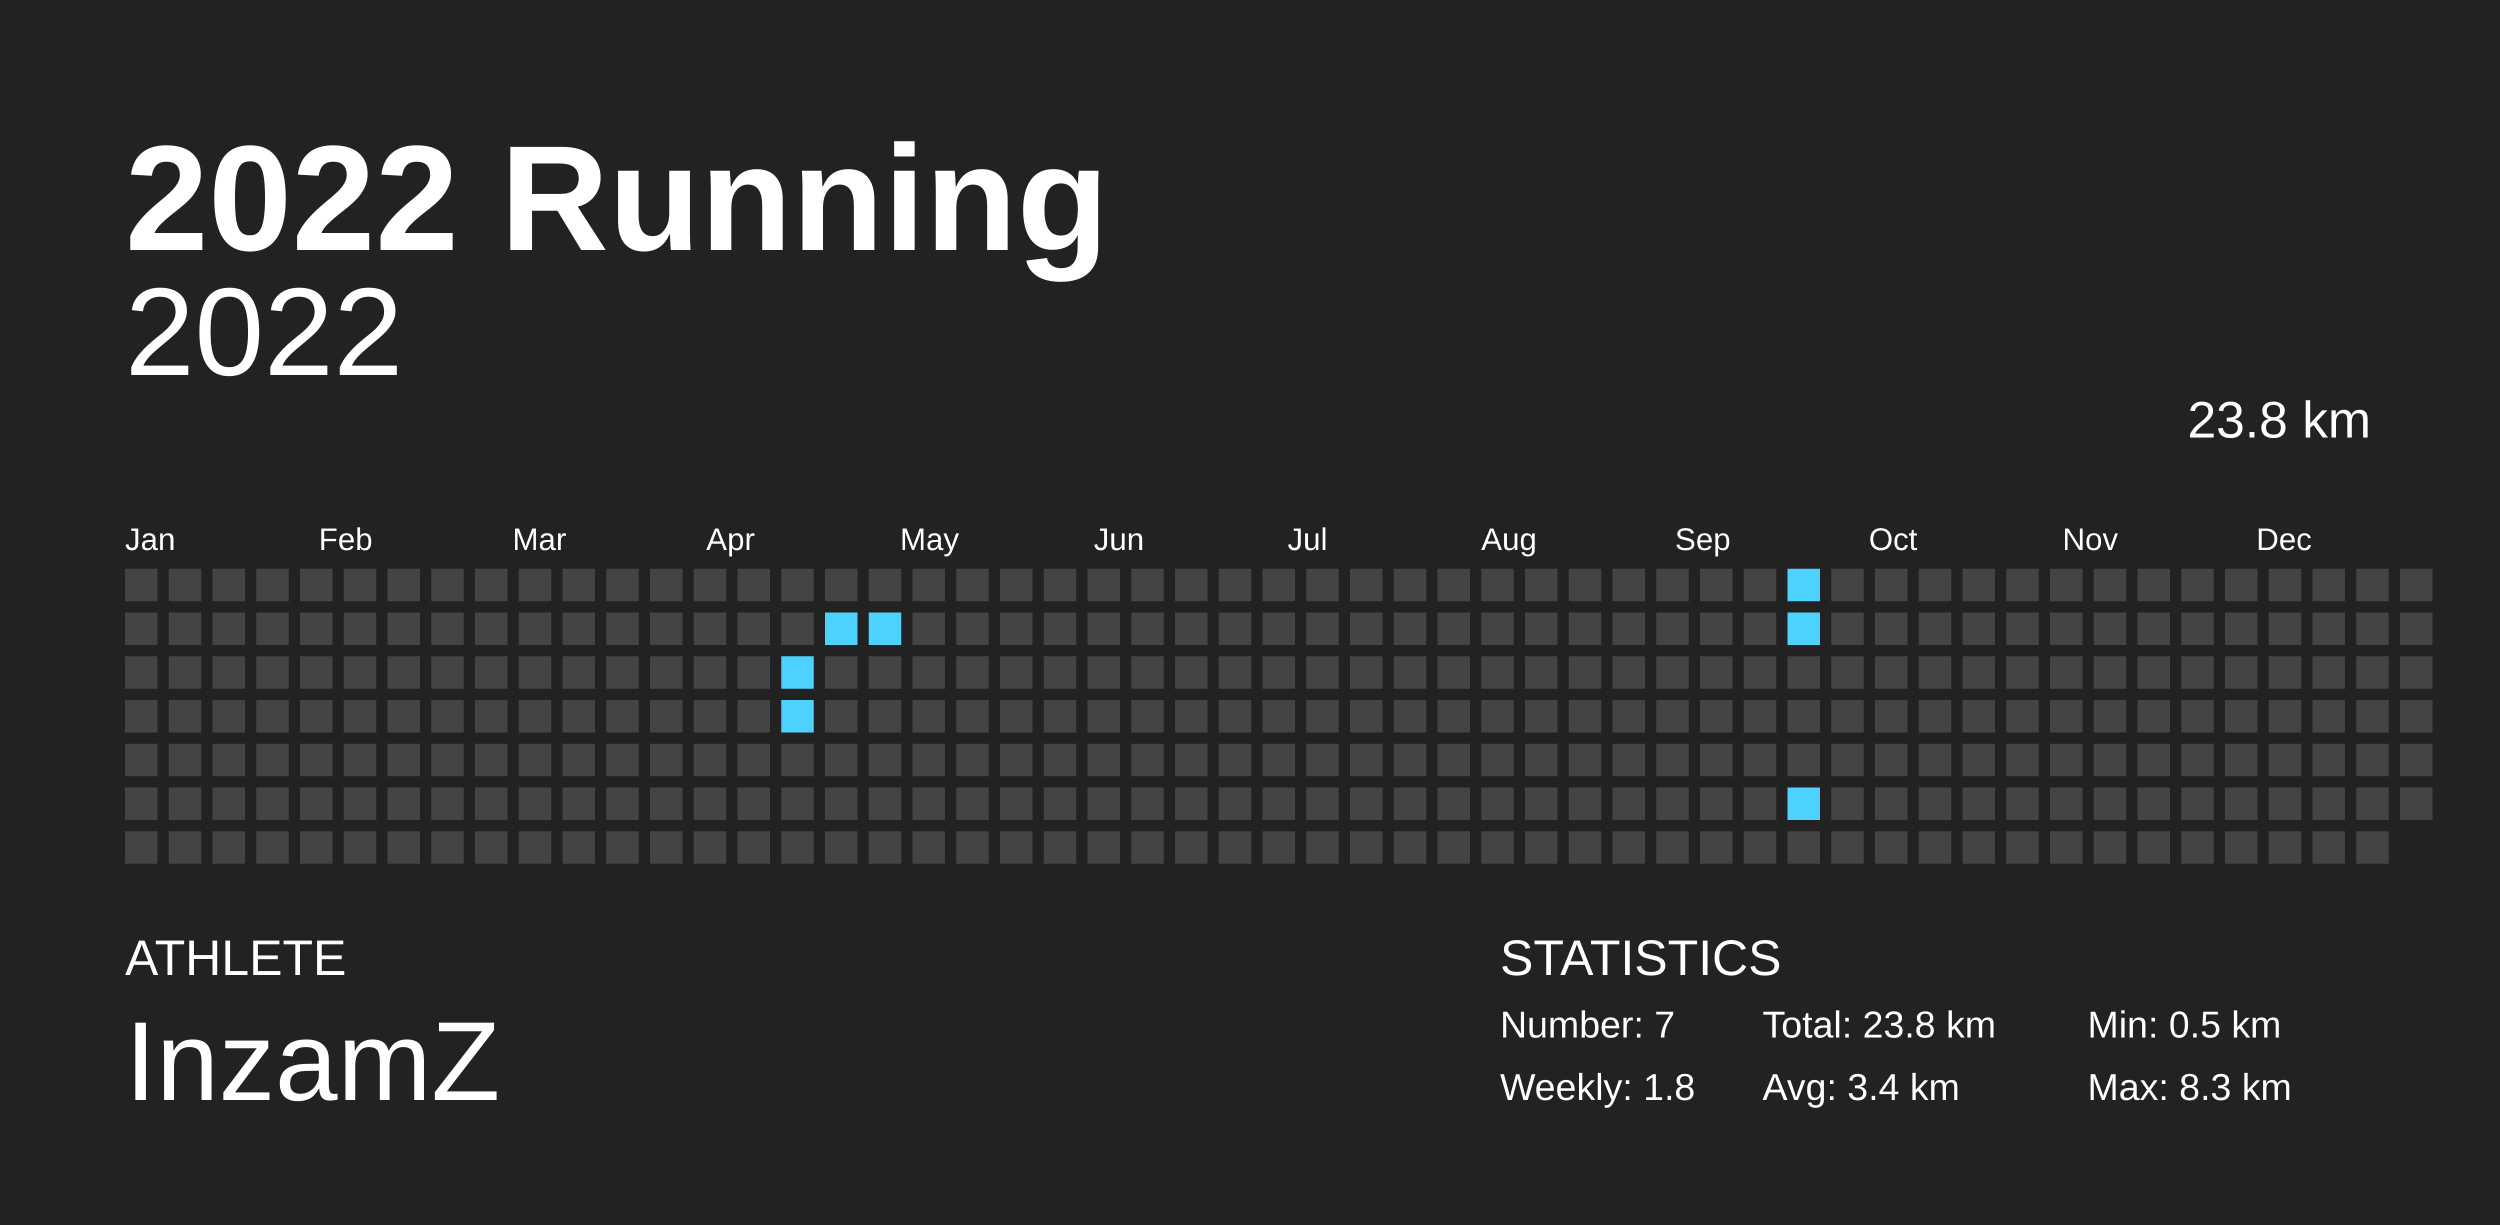
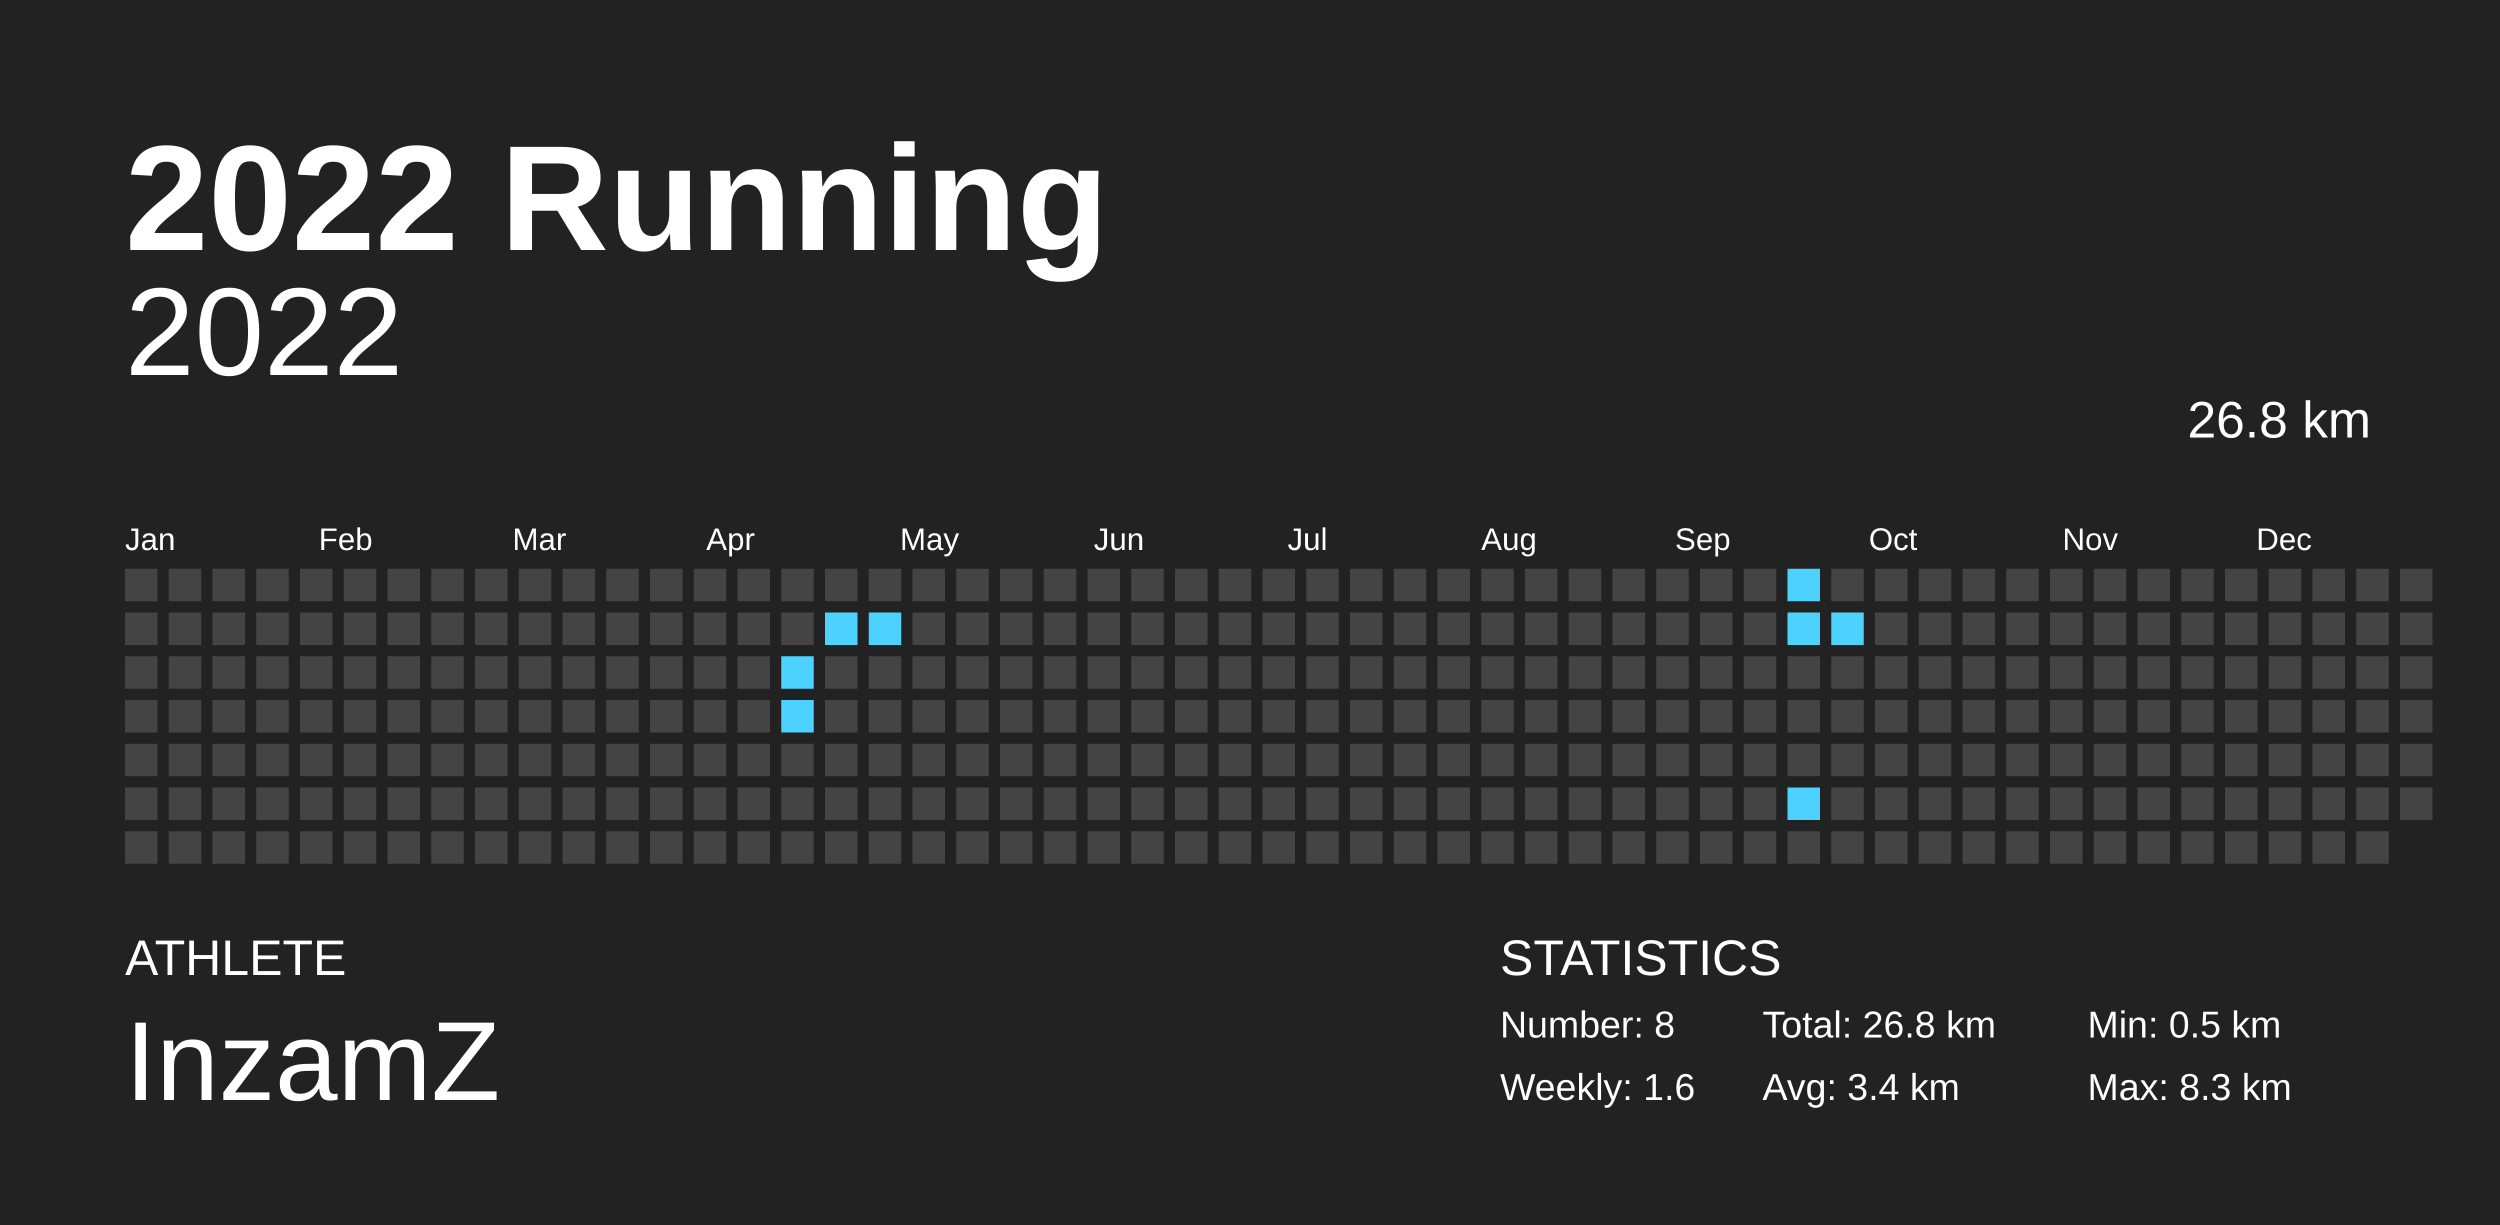
<svg xmlns="http://www.w3.org/2000/svg" baseProfile="full" height="98mm" version="1.1" viewBox="0,0,200,98" width="200mm">
  <defs />
  <rect fill="#222222" height="98" width="200" x="0" y="0" />
  <text fill="#FFFFFF" style="font-size:12px; font-family:Arial; font-weight:bold;" x="10" y="20">2022 Running</text>
  <text fill="#FFFFFF" style="font-size:4px; font-family:Arial" x="10" y="78">ATHLETE</text>
  <text fill="#FFFFFF" style="font-size:9px; font-family:Arial" x="10" y="88">InzamZ</text>
  <text fill="#FFFFFF" style="font-size:4px; font-family:Arial" x="120" y="78">STATISTICS</text>
-   <text fill="#FFFFFF" style="font-size:3px; font-family:Arial" x="120" y="83">Number: 7</text>
-   <text fill="#FFFFFF" style="font-size:3px; font-family:Arial" x="120" y="88">Weekly: 1.8</text>
-   <text fill="#FFFFFF" style="font-size:3px; font-family:Arial" x="141" y="83">Total: 23.8 km</text>
+   <text fill="#FFFFFF" style="font-size:3px; font-family:Arial" x="120" y="83">Number: 8</text>
+   <text fill="#FFFFFF" style="font-size:3px; font-family:Arial" x="120" y="88">Weekly: 1.6</text>
+   <text fill="#FFFFFF" style="font-size:3px; font-family:Arial" x="141" y="83">Total: 26.8 km</text>
  <text fill="#FFFFFF" style="font-size:3px; font-family:Arial" x="141" y="88">Avg: 3.4 km</text>
  <text fill="#FFFFFF" style="font-size:3px; font-family:Arial" x="167" y="83">Min: 0.5 km</text>
  <text fill="#FFFFFF" style="font-size:3px; font-family:Arial" x="167" y="88">Max: 8.3 km</text>
  <text alignment-baseline="hanging" fill="#FFFFFF" style="font-size:10.0px; font-family:Arial;" x="10" y="30">2022</text>
-   <text alignment-baseline="hanging" fill="#FFFFFF" style="font-size:4.125px; font-family:Arial;" x="175" y="35">23.8 km</text>
+   <text alignment-baseline="hanging" fill="#FFFFFF" style="font-size:4.125px; font-family:Arial;" x="175" y="35">26.8 km</text>
  <text fill="#FFFFFF" style="font-size:2.5px; font-family:Arial" x="10.0" y="44">Jan</text>
  <text fill="#FFFFFF" style="font-size:2.5px; font-family:Arial" x="25.5" y="44">Feb</text>
  <text fill="#FFFFFF" style="font-size:2.5px; font-family:Arial" x="41.0" y="44">Mar</text>
  <text fill="#FFFFFF" style="font-size:2.5px; font-family:Arial" x="56.5" y="44">Apr</text>
  <text fill="#FFFFFF" style="font-size:2.5px; font-family:Arial" x="72.0" y="44">May</text>
  <text fill="#FFFFFF" style="font-size:2.5px; font-family:Arial" x="87.5" y="44">Jun</text>
  <text fill="#FFFFFF" style="font-size:2.5px; font-family:Arial" x="103.0" y="44">Jul</text>
  <text fill="#FFFFFF" style="font-size:2.5px; font-family:Arial" x="118.5" y="44">Aug</text>
  <text fill="#FFFFFF" style="font-size:2.5px; font-family:Arial" x="134.0" y="44">Sep</text>
  <text fill="#FFFFFF" style="font-size:2.5px; font-family:Arial" x="149.5" y="44">Oct</text>
  <text fill="#FFFFFF" style="font-size:2.5px; font-family:Arial" x="165.0" y="44">Nov</text>
  <text fill="#FFFFFF" style="font-size:2.5px; font-family:Arial" x="180.5" y="44">Dec</text>
  <rect fill="#444444" height="2.6" width="2.6" x="10.0" y="45.5" />
  <rect fill="#444444" height="2.6" width="2.6" x="10.0" y="49.0" />
  <rect fill="#444444" height="2.6" width="2.6" x="10.0" y="52.5" />
  <rect fill="#444444" height="2.6" width="2.6" x="10.0" y="56.0" />
  <rect fill="#444444" height="2.6" width="2.6" x="10.0" y="59.5" />
  <rect fill="#444444" height="2.6" width="2.6" x="10.0" y="63.0" />
  <rect fill="#444444" height="2.6" width="2.6" x="10.0" y="66.5" />
  <rect fill="#444444" height="2.6" width="2.6" x="13.5" y="45.5" />
  <rect fill="#444444" height="2.6" width="2.6" x="13.5" y="49.0" />
  <rect fill="#444444" height="2.6" width="2.6" x="13.5" y="52.5" />
  <rect fill="#444444" height="2.6" width="2.6" x="13.5" y="56.0" />
  <rect fill="#444444" height="2.6" width="2.6" x="13.5" y="59.5" />
  <rect fill="#444444" height="2.6" width="2.6" x="13.5" y="63.0" />
  <rect fill="#444444" height="2.6" width="2.6" x="13.5" y="66.5" />
  <rect fill="#444444" height="2.6" width="2.6" x="17.0" y="45.5" />
  <rect fill="#444444" height="2.6" width="2.6" x="17.0" y="49.0" />
  <rect fill="#444444" height="2.6" width="2.6" x="17.0" y="52.5" />
  <rect fill="#444444" height="2.6" width="2.6" x="17.0" y="56.0" />
  <rect fill="#444444" height="2.6" width="2.6" x="17.0" y="59.5" />
  <rect fill="#444444" height="2.6" width="2.6" x="17.0" y="63.0" />
  <rect fill="#444444" height="2.6" width="2.6" x="17.0" y="66.5" />
  <rect fill="#444444" height="2.6" width="2.6" x="20.5" y="45.5" />
  <rect fill="#444444" height="2.6" width="2.6" x="20.5" y="49.0" />
  <rect fill="#444444" height="2.6" width="2.6" x="20.5" y="52.5" />
  <rect fill="#444444" height="2.6" width="2.6" x="20.5" y="56.0" />
  <rect fill="#444444" height="2.6" width="2.6" x="20.5" y="59.5" />
  <rect fill="#444444" height="2.6" width="2.6" x="20.5" y="63.0" />
  <rect fill="#444444" height="2.6" width="2.6" x="20.5" y="66.5" />
  <rect fill="#444444" height="2.6" width="2.6" x="24.0" y="45.5" />
  <rect fill="#444444" height="2.6" width="2.6" x="24.0" y="49.0" />
  <rect fill="#444444" height="2.6" width="2.6" x="24.0" y="52.5" />
  <rect fill="#444444" height="2.6" width="2.6" x="24.0" y="56.0" />
  <rect fill="#444444" height="2.6" width="2.6" x="24.0" y="59.5" />
  <rect fill="#444444" height="2.6" width="2.6" x="24.0" y="63.0" />
  <rect fill="#444444" height="2.6" width="2.6" x="24.0" y="66.5" />
  <rect fill="#444444" height="2.6" width="2.6" x="27.5" y="45.5" />
  <rect fill="#444444" height="2.6" width="2.6" x="27.5" y="49.0" />
  <rect fill="#444444" height="2.6" width="2.6" x="27.5" y="52.5" />
  <rect fill="#444444" height="2.6" width="2.6" x="27.5" y="56.0" />
  <rect fill="#444444" height="2.6" width="2.6" x="27.5" y="59.5" />
  <rect fill="#444444" height="2.6" width="2.6" x="27.5" y="63.0" />
  <rect fill="#444444" height="2.6" width="2.6" x="27.5" y="66.5" />
  <rect fill="#444444" height="2.6" width="2.6" x="31.0" y="45.5" />
  <rect fill="#444444" height="2.6" width="2.6" x="31.0" y="49.0" />
  <rect fill="#444444" height="2.6" width="2.6" x="31.0" y="52.5" />
  <rect fill="#444444" height="2.6" width="2.6" x="31.0" y="56.0" />
  <rect fill="#444444" height="2.6" width="2.6" x="31.0" y="59.5" />
  <rect fill="#444444" height="2.6" width="2.6" x="31.0" y="63.0" />
  <rect fill="#444444" height="2.6" width="2.6" x="31.0" y="66.5" />
  <rect fill="#444444" height="2.6" width="2.6" x="34.5" y="45.5" />
  <rect fill="#444444" height="2.6" width="2.6" x="34.5" y="49.0" />
  <rect fill="#444444" height="2.6" width="2.6" x="34.5" y="52.5" />
  <rect fill="#444444" height="2.6" width="2.6" x="34.5" y="56.0" />
  <rect fill="#444444" height="2.6" width="2.6" x="34.5" y="59.5" />
  <rect fill="#444444" height="2.6" width="2.6" x="34.5" y="63.0" />
  <rect fill="#444444" height="2.6" width="2.6" x="34.5" y="66.5" />
  <rect fill="#444444" height="2.6" width="2.6" x="38.0" y="45.5" />
  <rect fill="#444444" height="2.6" width="2.6" x="38.0" y="49.0" />
  <rect fill="#444444" height="2.6" width="2.6" x="38.0" y="52.5" />
  <rect fill="#444444" height="2.6" width="2.6" x="38.0" y="56.0" />
  <rect fill="#444444" height="2.6" width="2.6" x="38.0" y="59.5" />
  <rect fill="#444444" height="2.6" width="2.6" x="38.0" y="63.0" />
  <rect fill="#444444" height="2.6" width="2.6" x="38.0" y="66.5" />
  <rect fill="#444444" height="2.6" width="2.6" x="41.5" y="45.5" />
  <rect fill="#444444" height="2.6" width="2.6" x="41.5" y="49.0" />
  <rect fill="#444444" height="2.6" width="2.6" x="41.5" y="52.5" />
  <rect fill="#444444" height="2.6" width="2.6" x="41.5" y="56.0" />
  <rect fill="#444444" height="2.6" width="2.6" x="41.5" y="59.5" />
  <rect fill="#444444" height="2.6" width="2.6" x="41.5" y="63.0" />
  <rect fill="#444444" height="2.6" width="2.6" x="41.5" y="66.5" />
  <rect fill="#444444" height="2.6" width="2.6" x="45.0" y="45.5" />
  <rect fill="#444444" height="2.6" width="2.6" x="45.0" y="49.0" />
  <rect fill="#444444" height="2.6" width="2.6" x="45.0" y="52.5" />
  <rect fill="#444444" height="2.6" width="2.6" x="45.0" y="56.0" />
  <rect fill="#444444" height="2.6" width="2.6" x="45.0" y="59.5" />
  <rect fill="#444444" height="2.6" width="2.6" x="45.0" y="63.0" />
  <rect fill="#444444" height="2.6" width="2.6" x="45.0" y="66.5" />
  <rect fill="#444444" height="2.6" width="2.6" x="48.5" y="45.5" />
  <rect fill="#444444" height="2.6" width="2.6" x="48.5" y="49.0" />
  <rect fill="#444444" height="2.6" width="2.6" x="48.5" y="52.5" />
  <rect fill="#444444" height="2.6" width="2.6" x="48.5" y="56.0" />
  <rect fill="#444444" height="2.6" width="2.6" x="48.5" y="59.5" />
  <rect fill="#444444" height="2.6" width="2.6" x="48.5" y="63.0" />
  <rect fill="#444444" height="2.6" width="2.6" x="48.5" y="66.5" />
  <rect fill="#444444" height="2.6" width="2.6" x="52.0" y="45.5" />
  <rect fill="#444444" height="2.6" width="2.6" x="52.0" y="49.0" />
  <rect fill="#444444" height="2.6" width="2.6" x="52.0" y="52.5" />
  <rect fill="#444444" height="2.6" width="2.6" x="52.0" y="56.0" />
  <rect fill="#444444" height="2.6" width="2.6" x="52.0" y="59.5" />
  <rect fill="#444444" height="2.6" width="2.6" x="52.0" y="63.0" />
  <rect fill="#444444" height="2.6" width="2.6" x="52.0" y="66.5" />
  <rect fill="#444444" height="2.6" width="2.6" x="55.5" y="45.5" />
  <rect fill="#444444" height="2.6" width="2.6" x="55.5" y="49.0" />
  <rect fill="#444444" height="2.6" width="2.6" x="55.5" y="52.5" />
  <rect fill="#444444" height="2.6" width="2.6" x="55.5" y="56.0" />
  <rect fill="#444444" height="2.6" width="2.6" x="55.5" y="59.5" />
  <rect fill="#444444" height="2.6" width="2.6" x="55.5" y="63.0" />
  <rect fill="#444444" height="2.6" width="2.6" x="55.5" y="66.5" />
  <rect fill="#444444" height="2.6" width="2.6" x="59.0" y="45.5" />
  <rect fill="#444444" height="2.6" width="2.6" x="59.0" y="49.0" />
  <rect fill="#444444" height="2.6" width="2.6" x="59.0" y="52.5" />
  <rect fill="#444444" height="2.6" width="2.6" x="59.0" y="56.0" />
  <rect fill="#444444" height="2.6" width="2.6" x="59.0" y="59.5" />
  <rect fill="#444444" height="2.6" width="2.6" x="59.0" y="63.0" />
  <rect fill="#444444" height="2.6" width="2.6" x="59.0" y="66.5" />
  <rect fill="#444444" height="2.6" width="2.6" x="62.5" y="45.5" />
  <rect fill="#444444" height="2.6" width="2.6" x="62.5" y="49.0" />
  <rect fill="#4dd2ff" height="2.6" width="2.6" x="62.5" y="52.5" />
  <rect fill="#4dd2ff" height="2.6" width="2.6" x="62.5" y="56.0" />
  <rect fill="#444444" height="2.6" width="2.6" x="62.5" y="59.5" />
  <rect fill="#444444" height="2.6" width="2.6" x="62.5" y="63.0" />
  <rect fill="#444444" height="2.6" width="2.6" x="62.5" y="66.5" />
  <rect fill="#444444" height="2.6" width="2.6" x="66.0" y="45.5" />
  <rect fill="#4dd2ff" height="2.6" width="2.6" x="66.0" y="49.0" />
  <rect fill="#444444" height="2.6" width="2.6" x="66.0" y="52.5" />
  <rect fill="#444444" height="2.6" width="2.6" x="66.0" y="56.0" />
  <rect fill="#444444" height="2.6" width="2.6" x="66.0" y="59.5" />
  <rect fill="#444444" height="2.6" width="2.6" x="66.0" y="63.0" />
  <rect fill="#444444" height="2.6" width="2.6" x="66.0" y="66.5" />
  <rect fill="#444444" height="2.6" width="2.6" x="69.5" y="45.5" />
  <rect fill="#4dd2ff" height="2.6" width="2.6" x="69.5" y="49.0" />
  <rect fill="#444444" height="2.6" width="2.6" x="69.5" y="52.5" />
  <rect fill="#444444" height="2.6" width="2.6" x="69.5" y="56.0" />
  <rect fill="#444444" height="2.6" width="2.6" x="69.5" y="59.5" />
  <rect fill="#444444" height="2.6" width="2.6" x="69.5" y="63.0" />
  <rect fill="#444444" height="2.6" width="2.6" x="69.5" y="66.5" />
  <rect fill="#444444" height="2.6" width="2.6" x="73.0" y="45.5" />
  <rect fill="#444444" height="2.6" width="2.6" x="73.0" y="49.0" />
  <rect fill="#444444" height="2.6" width="2.6" x="73.0" y="52.5" />
  <rect fill="#444444" height="2.6" width="2.6" x="73.0" y="56.0" />
  <rect fill="#444444" height="2.6" width="2.6" x="73.0" y="59.5" />
  <rect fill="#444444" height="2.6" width="2.6" x="73.0" y="63.0" />
  <rect fill="#444444" height="2.6" width="2.6" x="73.0" y="66.5" />
  <rect fill="#444444" height="2.6" width="2.6" x="76.5" y="45.5" />
  <rect fill="#444444" height="2.6" width="2.6" x="76.5" y="49.0" />
  <rect fill="#444444" height="2.6" width="2.6" x="76.5" y="52.5" />
  <rect fill="#444444" height="2.6" width="2.6" x="76.5" y="56.0" />
  <rect fill="#444444" height="2.6" width="2.6" x="76.5" y="59.5" />
  <rect fill="#444444" height="2.6" width="2.6" x="76.5" y="63.0" />
  <rect fill="#444444" height="2.6" width="2.6" x="76.5" y="66.5" />
  <rect fill="#444444" height="2.6" width="2.6" x="80.0" y="45.5" />
  <rect fill="#444444" height="2.6" width="2.6" x="80.0" y="49.0" />
  <rect fill="#444444" height="2.6" width="2.6" x="80.0" y="52.5" />
  <rect fill="#444444" height="2.6" width="2.6" x="80.0" y="56.0" />
  <rect fill="#444444" height="2.6" width="2.6" x="80.0" y="59.5" />
  <rect fill="#444444" height="2.6" width="2.6" x="80.0" y="63.0" />
  <rect fill="#444444" height="2.6" width="2.6" x="80.0" y="66.5" />
  <rect fill="#444444" height="2.6" width="2.6" x="83.5" y="45.5" />
  <rect fill="#444444" height="2.6" width="2.6" x="83.5" y="49.0" />
  <rect fill="#444444" height="2.6" width="2.6" x="83.5" y="52.5" />
  <rect fill="#444444" height="2.6" width="2.6" x="83.5" y="56.0" />
  <rect fill="#444444" height="2.6" width="2.6" x="83.5" y="59.5" />
  <rect fill="#444444" height="2.6" width="2.6" x="83.5" y="63.0" />
  <rect fill="#444444" height="2.6" width="2.6" x="83.5" y="66.5" />
  <rect fill="#444444" height="2.6" width="2.6" x="87.0" y="45.5" />
  <rect fill="#444444" height="2.6" width="2.6" x="87.0" y="49.0" />
  <rect fill="#444444" height="2.6" width="2.6" x="87.0" y="52.5" />
  <rect fill="#444444" height="2.6" width="2.6" x="87.0" y="56.0" />
  <rect fill="#444444" height="2.6" width="2.6" x="87.0" y="59.5" />
  <rect fill="#444444" height="2.6" width="2.6" x="87.0" y="63.0" />
  <rect fill="#444444" height="2.6" width="2.6" x="87.0" y="66.5" />
  <rect fill="#444444" height="2.6" width="2.6" x="90.5" y="45.5" />
  <rect fill="#444444" height="2.6" width="2.6" x="90.5" y="49.0" />
  <rect fill="#444444" height="2.6" width="2.6" x="90.5" y="52.5" />
  <rect fill="#444444" height="2.6" width="2.6" x="90.5" y="56.0" />
  <rect fill="#444444" height="2.6" width="2.6" x="90.5" y="59.5" />
  <rect fill="#444444" height="2.6" width="2.6" x="90.5" y="63.0" />
  <rect fill="#444444" height="2.6" width="2.6" x="90.5" y="66.5" />
  <rect fill="#444444" height="2.6" width="2.6" x="94.0" y="45.5" />
  <rect fill="#444444" height="2.6" width="2.6" x="94.0" y="49.0" />
  <rect fill="#444444" height="2.6" width="2.6" x="94.0" y="52.5" />
  <rect fill="#444444" height="2.6" width="2.6" x="94.0" y="56.0" />
  <rect fill="#444444" height="2.6" width="2.6" x="94.0" y="59.5" />
  <rect fill="#444444" height="2.6" width="2.6" x="94.0" y="63.0" />
  <rect fill="#444444" height="2.6" width="2.6" x="94.0" y="66.5" />
  <rect fill="#444444" height="2.6" width="2.6" x="97.5" y="45.5" />
  <rect fill="#444444" height="2.6" width="2.6" x="97.5" y="49.0" />
  <rect fill="#444444" height="2.6" width="2.6" x="97.5" y="52.5" />
  <rect fill="#444444" height="2.6" width="2.6" x="97.5" y="56.0" />
  <rect fill="#444444" height="2.6" width="2.6" x="97.5" y="59.5" />
  <rect fill="#444444" height="2.6" width="2.6" x="97.5" y="63.0" />
  <rect fill="#444444" height="2.6" width="2.6" x="97.5" y="66.5" />
  <rect fill="#444444" height="2.6" width="2.6" x="101.0" y="45.5" />
  <rect fill="#444444" height="2.6" width="2.6" x="101.0" y="49.0" />
  <rect fill="#444444" height="2.6" width="2.6" x="101.0" y="52.5" />
  <rect fill="#444444" height="2.6" width="2.6" x="101.0" y="56.0" />
  <rect fill="#444444" height="2.6" width="2.6" x="101.0" y="59.5" />
  <rect fill="#444444" height="2.6" width="2.6" x="101.0" y="63.0" />
  <rect fill="#444444" height="2.6" width="2.6" x="101.0" y="66.5" />
  <rect fill="#444444" height="2.6" width="2.6" x="104.5" y="45.5" />
  <rect fill="#444444" height="2.6" width="2.6" x="104.5" y="49.0" />
  <rect fill="#444444" height="2.6" width="2.6" x="104.5" y="52.5" />
  <rect fill="#444444" height="2.6" width="2.6" x="104.5" y="56.0" />
  <rect fill="#444444" height="2.6" width="2.6" x="104.5" y="59.5" />
  <rect fill="#444444" height="2.6" width="2.6" x="104.5" y="63.0" />
  <rect fill="#444444" height="2.6" width="2.6" x="104.5" y="66.5" />
  <rect fill="#444444" height="2.6" width="2.6" x="108.0" y="45.5" />
  <rect fill="#444444" height="2.6" width="2.6" x="108.0" y="49.0" />
  <rect fill="#444444" height="2.6" width="2.6" x="108.0" y="52.5" />
  <rect fill="#444444" height="2.6" width="2.6" x="108.0" y="56.0" />
  <rect fill="#444444" height="2.6" width="2.6" x="108.0" y="59.5" />
  <rect fill="#444444" height="2.6" width="2.6" x="108.0" y="63.0" />
  <rect fill="#444444" height="2.6" width="2.6" x="108.0" y="66.5" />
  <rect fill="#444444" height="2.6" width="2.6" x="111.5" y="45.5" />
  <rect fill="#444444" height="2.6" width="2.6" x="111.5" y="49.0" />
  <rect fill="#444444" height="2.6" width="2.6" x="111.5" y="52.5" />
  <rect fill="#444444" height="2.6" width="2.6" x="111.5" y="56.0" />
  <rect fill="#444444" height="2.6" width="2.6" x="111.5" y="59.5" />
  <rect fill="#444444" height="2.6" width="2.6" x="111.5" y="63.0" />
  <rect fill="#444444" height="2.6" width="2.6" x="111.5" y="66.5" />
  <rect fill="#444444" height="2.6" width="2.6" x="115.0" y="45.5" />
  <rect fill="#444444" height="2.6" width="2.6" x="115.0" y="49.0" />
  <rect fill="#444444" height="2.6" width="2.6" x="115.0" y="52.5" />
  <rect fill="#444444" height="2.6" width="2.6" x="115.0" y="56.0" />
  <rect fill="#444444" height="2.6" width="2.6" x="115.0" y="59.5" />
  <rect fill="#444444" height="2.6" width="2.6" x="115.0" y="63.0" />
  <rect fill="#444444" height="2.6" width="2.6" x="115.0" y="66.5" />
  <rect fill="#444444" height="2.6" width="2.6" x="118.5" y="45.5" />
  <rect fill="#444444" height="2.6" width="2.6" x="118.5" y="49.0" />
  <rect fill="#444444" height="2.6" width="2.6" x="118.5" y="52.5" />
  <rect fill="#444444" height="2.6" width="2.6" x="118.5" y="56.0" />
  <rect fill="#444444" height="2.6" width="2.6" x="118.5" y="59.5" />
  <rect fill="#444444" height="2.6" width="2.6" x="118.5" y="63.0" />
  <rect fill="#444444" height="2.6" width="2.6" x="118.5" y="66.5" />
  <rect fill="#444444" height="2.6" width="2.6" x="122.0" y="45.5" />
  <rect fill="#444444" height="2.6" width="2.6" x="122.0" y="49.0" />
  <rect fill="#444444" height="2.6" width="2.6" x="122.0" y="52.5" />
  <rect fill="#444444" height="2.6" width="2.6" x="122.0" y="56.0" />
  <rect fill="#444444" height="2.6" width="2.6" x="122.0" y="59.5" />
  <rect fill="#444444" height="2.6" width="2.6" x="122.0" y="63.0" />
  <rect fill="#444444" height="2.6" width="2.6" x="122.0" y="66.5" />
  <rect fill="#444444" height="2.6" width="2.6" x="125.5" y="45.5" />
  <rect fill="#444444" height="2.6" width="2.6" x="125.5" y="49.0" />
  <rect fill="#444444" height="2.6" width="2.6" x="125.5" y="52.5" />
  <rect fill="#444444" height="2.6" width="2.6" x="125.5" y="56.0" />
  <rect fill="#444444" height="2.6" width="2.6" x="125.5" y="59.5" />
  <rect fill="#444444" height="2.6" width="2.6" x="125.5" y="63.0" />
  <rect fill="#444444" height="2.6" width="2.6" x="125.5" y="66.5" />
  <rect fill="#444444" height="2.6" width="2.6" x="129.0" y="45.5" />
  <rect fill="#444444" height="2.6" width="2.6" x="129.0" y="49.0" />
  <rect fill="#444444" height="2.6" width="2.6" x="129.0" y="52.5" />
  <rect fill="#444444" height="2.6" width="2.6" x="129.0" y="56.0" />
  <rect fill="#444444" height="2.6" width="2.6" x="129.0" y="59.5" />
  <rect fill="#444444" height="2.6" width="2.6" x="129.0" y="63.0" />
  <rect fill="#444444" height="2.6" width="2.6" x="129.0" y="66.5" />
  <rect fill="#444444" height="2.6" width="2.6" x="132.5" y="45.5" />
  <rect fill="#444444" height="2.6" width="2.6" x="132.5" y="49.0" />
  <rect fill="#444444" height="2.6" width="2.6" x="132.5" y="52.5" />
  <rect fill="#444444" height="2.6" width="2.6" x="132.5" y="56.0" />
  <rect fill="#444444" height="2.6" width="2.6" x="132.5" y="59.5" />
  <rect fill="#444444" height="2.6" width="2.6" x="132.5" y="63.0" />
  <rect fill="#444444" height="2.6" width="2.6" x="132.5" y="66.5" />
  <rect fill="#444444" height="2.6" width="2.6" x="136.0" y="45.5" />
  <rect fill="#444444" height="2.6" width="2.6" x="136.0" y="49.0" />
  <rect fill="#444444" height="2.6" width="2.6" x="136.0" y="52.5" />
  <rect fill="#444444" height="2.6" width="2.6" x="136.0" y="56.0" />
  <rect fill="#444444" height="2.6" width="2.6" x="136.0" y="59.5" />
  <rect fill="#444444" height="2.6" width="2.6" x="136.0" y="63.0" />
  <rect fill="#444444" height="2.6" width="2.6" x="136.0" y="66.5" />
  <rect fill="#444444" height="2.6" width="2.6" x="139.5" y="45.5" />
  <rect fill="#444444" height="2.6" width="2.6" x="139.5" y="49.0" />
  <rect fill="#444444" height="2.6" width="2.6" x="139.5" y="52.5" />
  <rect fill="#444444" height="2.6" width="2.6" x="139.5" y="56.0" />
  <rect fill="#444444" height="2.6" width="2.6" x="139.5" y="59.5" />
  <rect fill="#444444" height="2.6" width="2.6" x="139.5" y="63.0" />
  <rect fill="#444444" height="2.6" width="2.6" x="139.5" y="66.5" />
  <rect fill="#4dd2ff" height="2.6" width="2.6" x="143.0" y="45.5" />
  <rect fill="#4dd2ff" height="2.6" width="2.6" x="143.0" y="49.0" />
  <rect fill="#444444" height="2.6" width="2.6" x="143.0" y="52.5" />
  <rect fill="#444444" height="2.6" width="2.6" x="143.0" y="56.0" />
  <rect fill="#444444" height="2.6" width="2.6" x="143.0" y="59.5" />
  <rect fill="#4dd2ff" height="2.6" width="2.6" x="143.0" y="63.0" />
  <rect fill="#444444" height="2.6" width="2.6" x="143.0" y="66.5" />
  <rect fill="#444444" height="2.6" width="2.6" x="146.5" y="45.5" />
-   <rect fill="#444444" height="2.6" width="2.6" x="146.5" y="49.0" />
+   <rect fill="#4dd2ff" height="2.6" width="2.6" x="146.5" y="49.0" />
  <rect fill="#444444" height="2.6" width="2.6" x="146.5" y="52.5" />
  <rect fill="#444444" height="2.6" width="2.6" x="146.5" y="56.0" />
  <rect fill="#444444" height="2.6" width="2.6" x="146.5" y="59.5" />
  <rect fill="#444444" height="2.6" width="2.6" x="146.5" y="63.0" />
  <rect fill="#444444" height="2.6" width="2.6" x="146.5" y="66.5" />
  <rect fill="#444444" height="2.6" width="2.6" x="150.0" y="45.5" />
  <rect fill="#444444" height="2.6" width="2.6" x="150.0" y="49.0" />
  <rect fill="#444444" height="2.6" width="2.6" x="150.0" y="52.5" />
  <rect fill="#444444" height="2.6" width="2.6" x="150.0" y="56.0" />
  <rect fill="#444444" height="2.6" width="2.6" x="150.0" y="59.5" />
  <rect fill="#444444" height="2.6" width="2.6" x="150.0" y="63.0" />
  <rect fill="#444444" height="2.6" width="2.6" x="150.0" y="66.5" />
  <rect fill="#444444" height="2.6" width="2.6" x="153.5" y="45.5" />
  <rect fill="#444444" height="2.6" width="2.6" x="153.5" y="49.0" />
  <rect fill="#444444" height="2.6" width="2.6" x="153.5" y="52.5" />
  <rect fill="#444444" height="2.6" width="2.6" x="153.5" y="56.0" />
  <rect fill="#444444" height="2.6" width="2.6" x="153.5" y="59.5" />
  <rect fill="#444444" height="2.6" width="2.6" x="153.5" y="63.0" />
  <rect fill="#444444" height="2.6" width="2.6" x="153.5" y="66.5" />
  <rect fill="#444444" height="2.6" width="2.6" x="157.0" y="45.5" />
  <rect fill="#444444" height="2.6" width="2.6" x="157.0" y="49.0" />
  <rect fill="#444444" height="2.6" width="2.6" x="157.0" y="52.5" />
  <rect fill="#444444" height="2.6" width="2.6" x="157.0" y="56.0" />
  <rect fill="#444444" height="2.6" width="2.6" x="157.0" y="59.5" />
  <rect fill="#444444" height="2.6" width="2.6" x="157.0" y="63.0" />
  <rect fill="#444444" height="2.6" width="2.6" x="157.0" y="66.5" />
  <rect fill="#444444" height="2.6" width="2.6" x="160.5" y="45.5" />
  <rect fill="#444444" height="2.6" width="2.6" x="160.5" y="49.0" />
  <rect fill="#444444" height="2.6" width="2.6" x="160.5" y="52.5" />
  <rect fill="#444444" height="2.6" width="2.6" x="160.5" y="56.0" />
  <rect fill="#444444" height="2.6" width="2.6" x="160.5" y="59.5" />
  <rect fill="#444444" height="2.6" width="2.6" x="160.5" y="63.0" />
  <rect fill="#444444" height="2.6" width="2.6" x="160.5" y="66.5" />
  <rect fill="#444444" height="2.6" width="2.6" x="164.0" y="45.5" />
  <rect fill="#444444" height="2.6" width="2.6" x="164.0" y="49.0" />
  <rect fill="#444444" height="2.6" width="2.6" x="164.0" y="52.5" />
  <rect fill="#444444" height="2.6" width="2.6" x="164.0" y="56.0" />
  <rect fill="#444444" height="2.6" width="2.6" x="164.0" y="59.5" />
  <rect fill="#444444" height="2.6" width="2.6" x="164.0" y="63.0" />
  <rect fill="#444444" height="2.6" width="2.6" x="164.0" y="66.5" />
  <rect fill="#444444" height="2.6" width="2.6" x="167.5" y="45.5" />
  <rect fill="#444444" height="2.6" width="2.6" x="167.5" y="49.0" />
  <rect fill="#444444" height="2.6" width="2.6" x="167.5" y="52.5" />
  <rect fill="#444444" height="2.6" width="2.6" x="167.5" y="56.0" />
  <rect fill="#444444" height="2.6" width="2.6" x="167.5" y="59.5" />
  <rect fill="#444444" height="2.6" width="2.6" x="167.5" y="63.0" />
  <rect fill="#444444" height="2.6" width="2.6" x="167.5" y="66.5" />
  <rect fill="#444444" height="2.6" width="2.6" x="171.0" y="45.5" />
  <rect fill="#444444" height="2.6" width="2.6" x="171.0" y="49.0" />
  <rect fill="#444444" height="2.6" width="2.6" x="171.0" y="52.5" />
  <rect fill="#444444" height="2.6" width="2.6" x="171.0" y="56.0" />
  <rect fill="#444444" height="2.6" width="2.6" x="171.0" y="59.5" />
  <rect fill="#444444" height="2.6" width="2.6" x="171.0" y="63.0" />
  <rect fill="#444444" height="2.6" width="2.6" x="171.0" y="66.5" />
  <rect fill="#444444" height="2.6" width="2.6" x="174.5" y="45.5" />
  <rect fill="#444444" height="2.6" width="2.6" x="174.5" y="49.0" />
  <rect fill="#444444" height="2.6" width="2.6" x="174.5" y="52.5" />
  <rect fill="#444444" height="2.6" width="2.6" x="174.5" y="56.0" />
  <rect fill="#444444" height="2.6" width="2.6" x="174.5" y="59.5" />
  <rect fill="#444444" height="2.6" width="2.6" x="174.5" y="63.0" />
  <rect fill="#444444" height="2.6" width="2.6" x="174.5" y="66.5" />
  <rect fill="#444444" height="2.6" width="2.6" x="178.0" y="45.5" />
  <rect fill="#444444" height="2.6" width="2.6" x="178.0" y="49.0" />
  <rect fill="#444444" height="2.6" width="2.6" x="178.0" y="52.5" />
  <rect fill="#444444" height="2.6" width="2.6" x="178.0" y="56.0" />
  <rect fill="#444444" height="2.6" width="2.6" x="178.0" y="59.5" />
  <rect fill="#444444" height="2.6" width="2.6" x="178.0" y="63.0" />
  <rect fill="#444444" height="2.6" width="2.6" x="178.0" y="66.5" />
  <rect fill="#444444" height="2.6" width="2.6" x="181.5" y="45.5" />
  <rect fill="#444444" height="2.6" width="2.6" x="181.5" y="49.0" />
  <rect fill="#444444" height="2.6" width="2.6" x="181.5" y="52.5" />
  <rect fill="#444444" height="2.6" width="2.6" x="181.5" y="56.0" />
  <rect fill="#444444" height="2.6" width="2.6" x="181.5" y="59.5" />
  <rect fill="#444444" height="2.6" width="2.6" x="181.5" y="63.0" />
  <rect fill="#444444" height="2.6" width="2.6" x="181.5" y="66.5" />
  <rect fill="#444444" height="2.6" width="2.6" x="185.0" y="45.5" />
  <rect fill="#444444" height="2.6" width="2.6" x="185.0" y="49.0" />
  <rect fill="#444444" height="2.6" width="2.6" x="185.0" y="52.5" />
  <rect fill="#444444" height="2.6" width="2.6" x="185.0" y="56.0" />
  <rect fill="#444444" height="2.6" width="2.6" x="185.0" y="59.5" />
  <rect fill="#444444" height="2.6" width="2.6" x="185.0" y="63.0" />
  <rect fill="#444444" height="2.6" width="2.6" x="185.0" y="66.5" />
  <rect fill="#444444" height="2.6" width="2.6" x="188.5" y="45.5" />
  <rect fill="#444444" height="2.6" width="2.6" x="188.5" y="49.0" />
  <rect fill="#444444" height="2.6" width="2.6" x="188.5" y="52.5" />
  <rect fill="#444444" height="2.6" width="2.6" x="188.5" y="56.0" />
  <rect fill="#444444" height="2.6" width="2.6" x="188.5" y="59.5" />
  <rect fill="#444444" height="2.6" width="2.6" x="188.5" y="63.0" />
  <rect fill="#444444" height="2.6" width="2.6" x="188.5" y="66.5" />
  <rect fill="#444444" height="2.6" width="2.6" x="192.0" y="45.5" />
  <rect fill="#444444" height="2.6" width="2.6" x="192.0" y="49.0" />
  <rect fill="#444444" height="2.6" width="2.6" x="192.0" y="52.5" />
  <rect fill="#444444" height="2.6" width="2.6" x="192.0" y="56.0" />
  <rect fill="#444444" height="2.6" width="2.6" x="192.0" y="59.5" />
  <rect fill="#444444" height="2.6" width="2.6" x="192.0" y="63.0" />
</svg>
